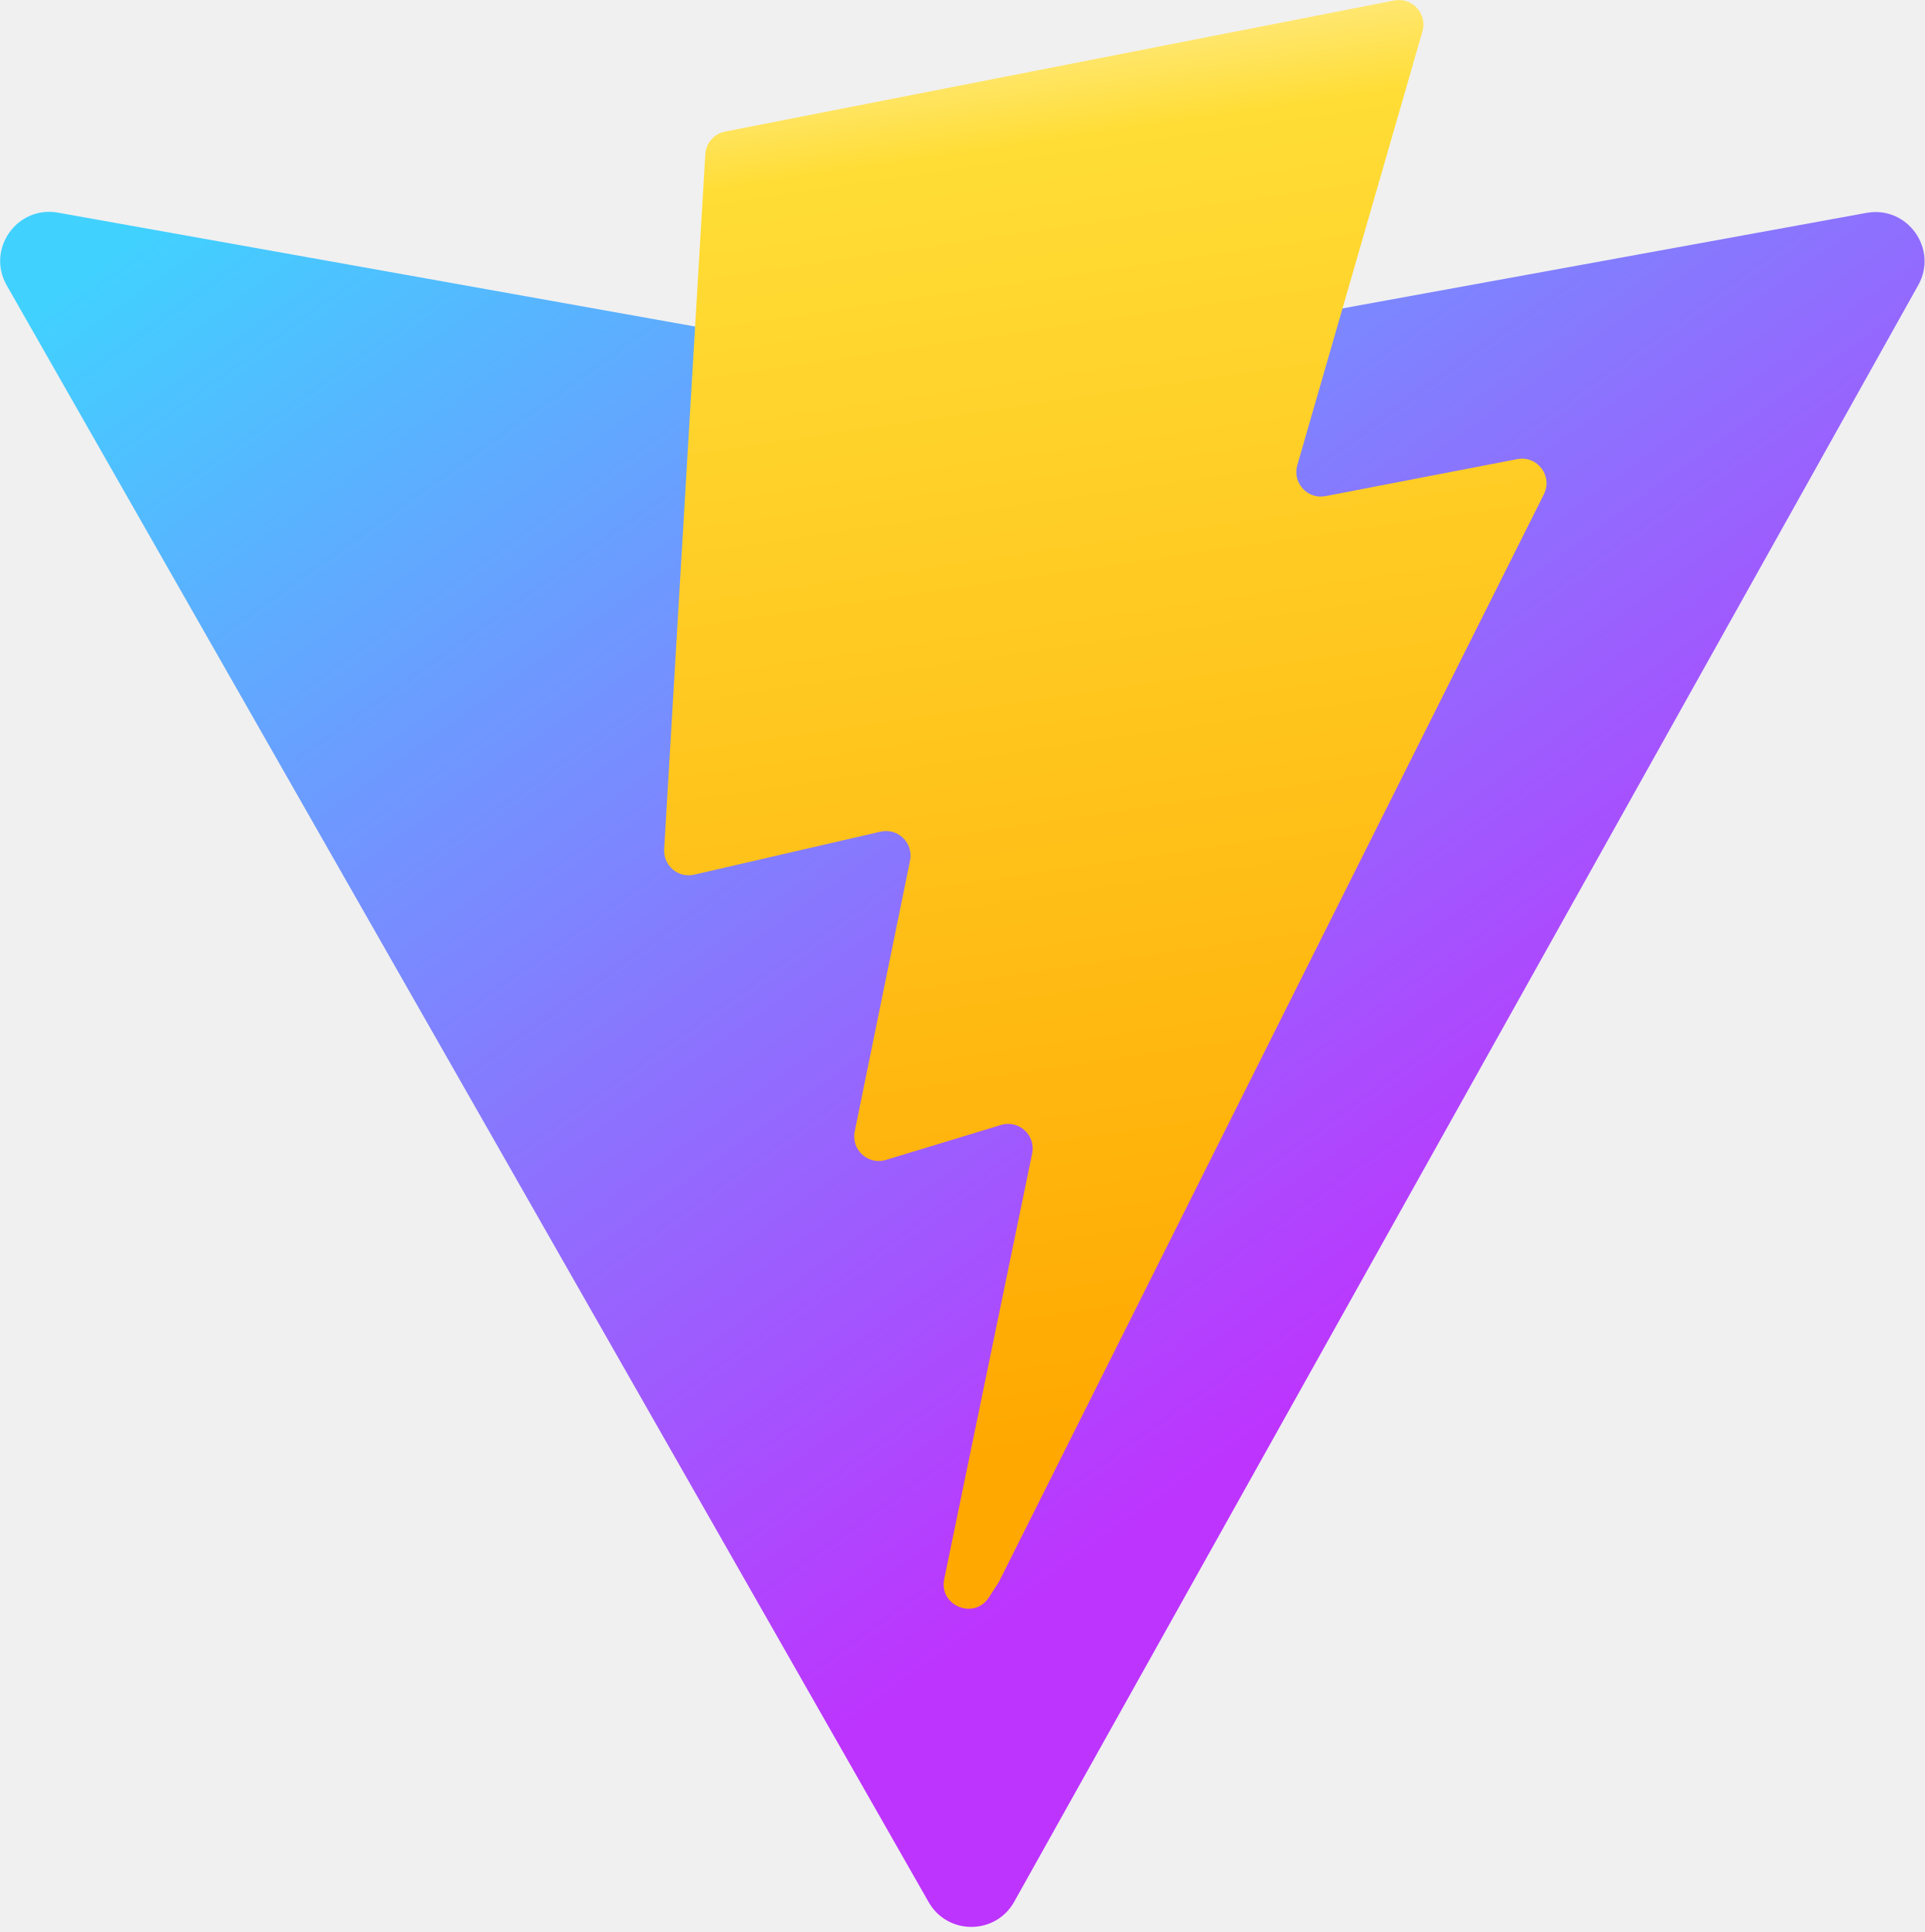
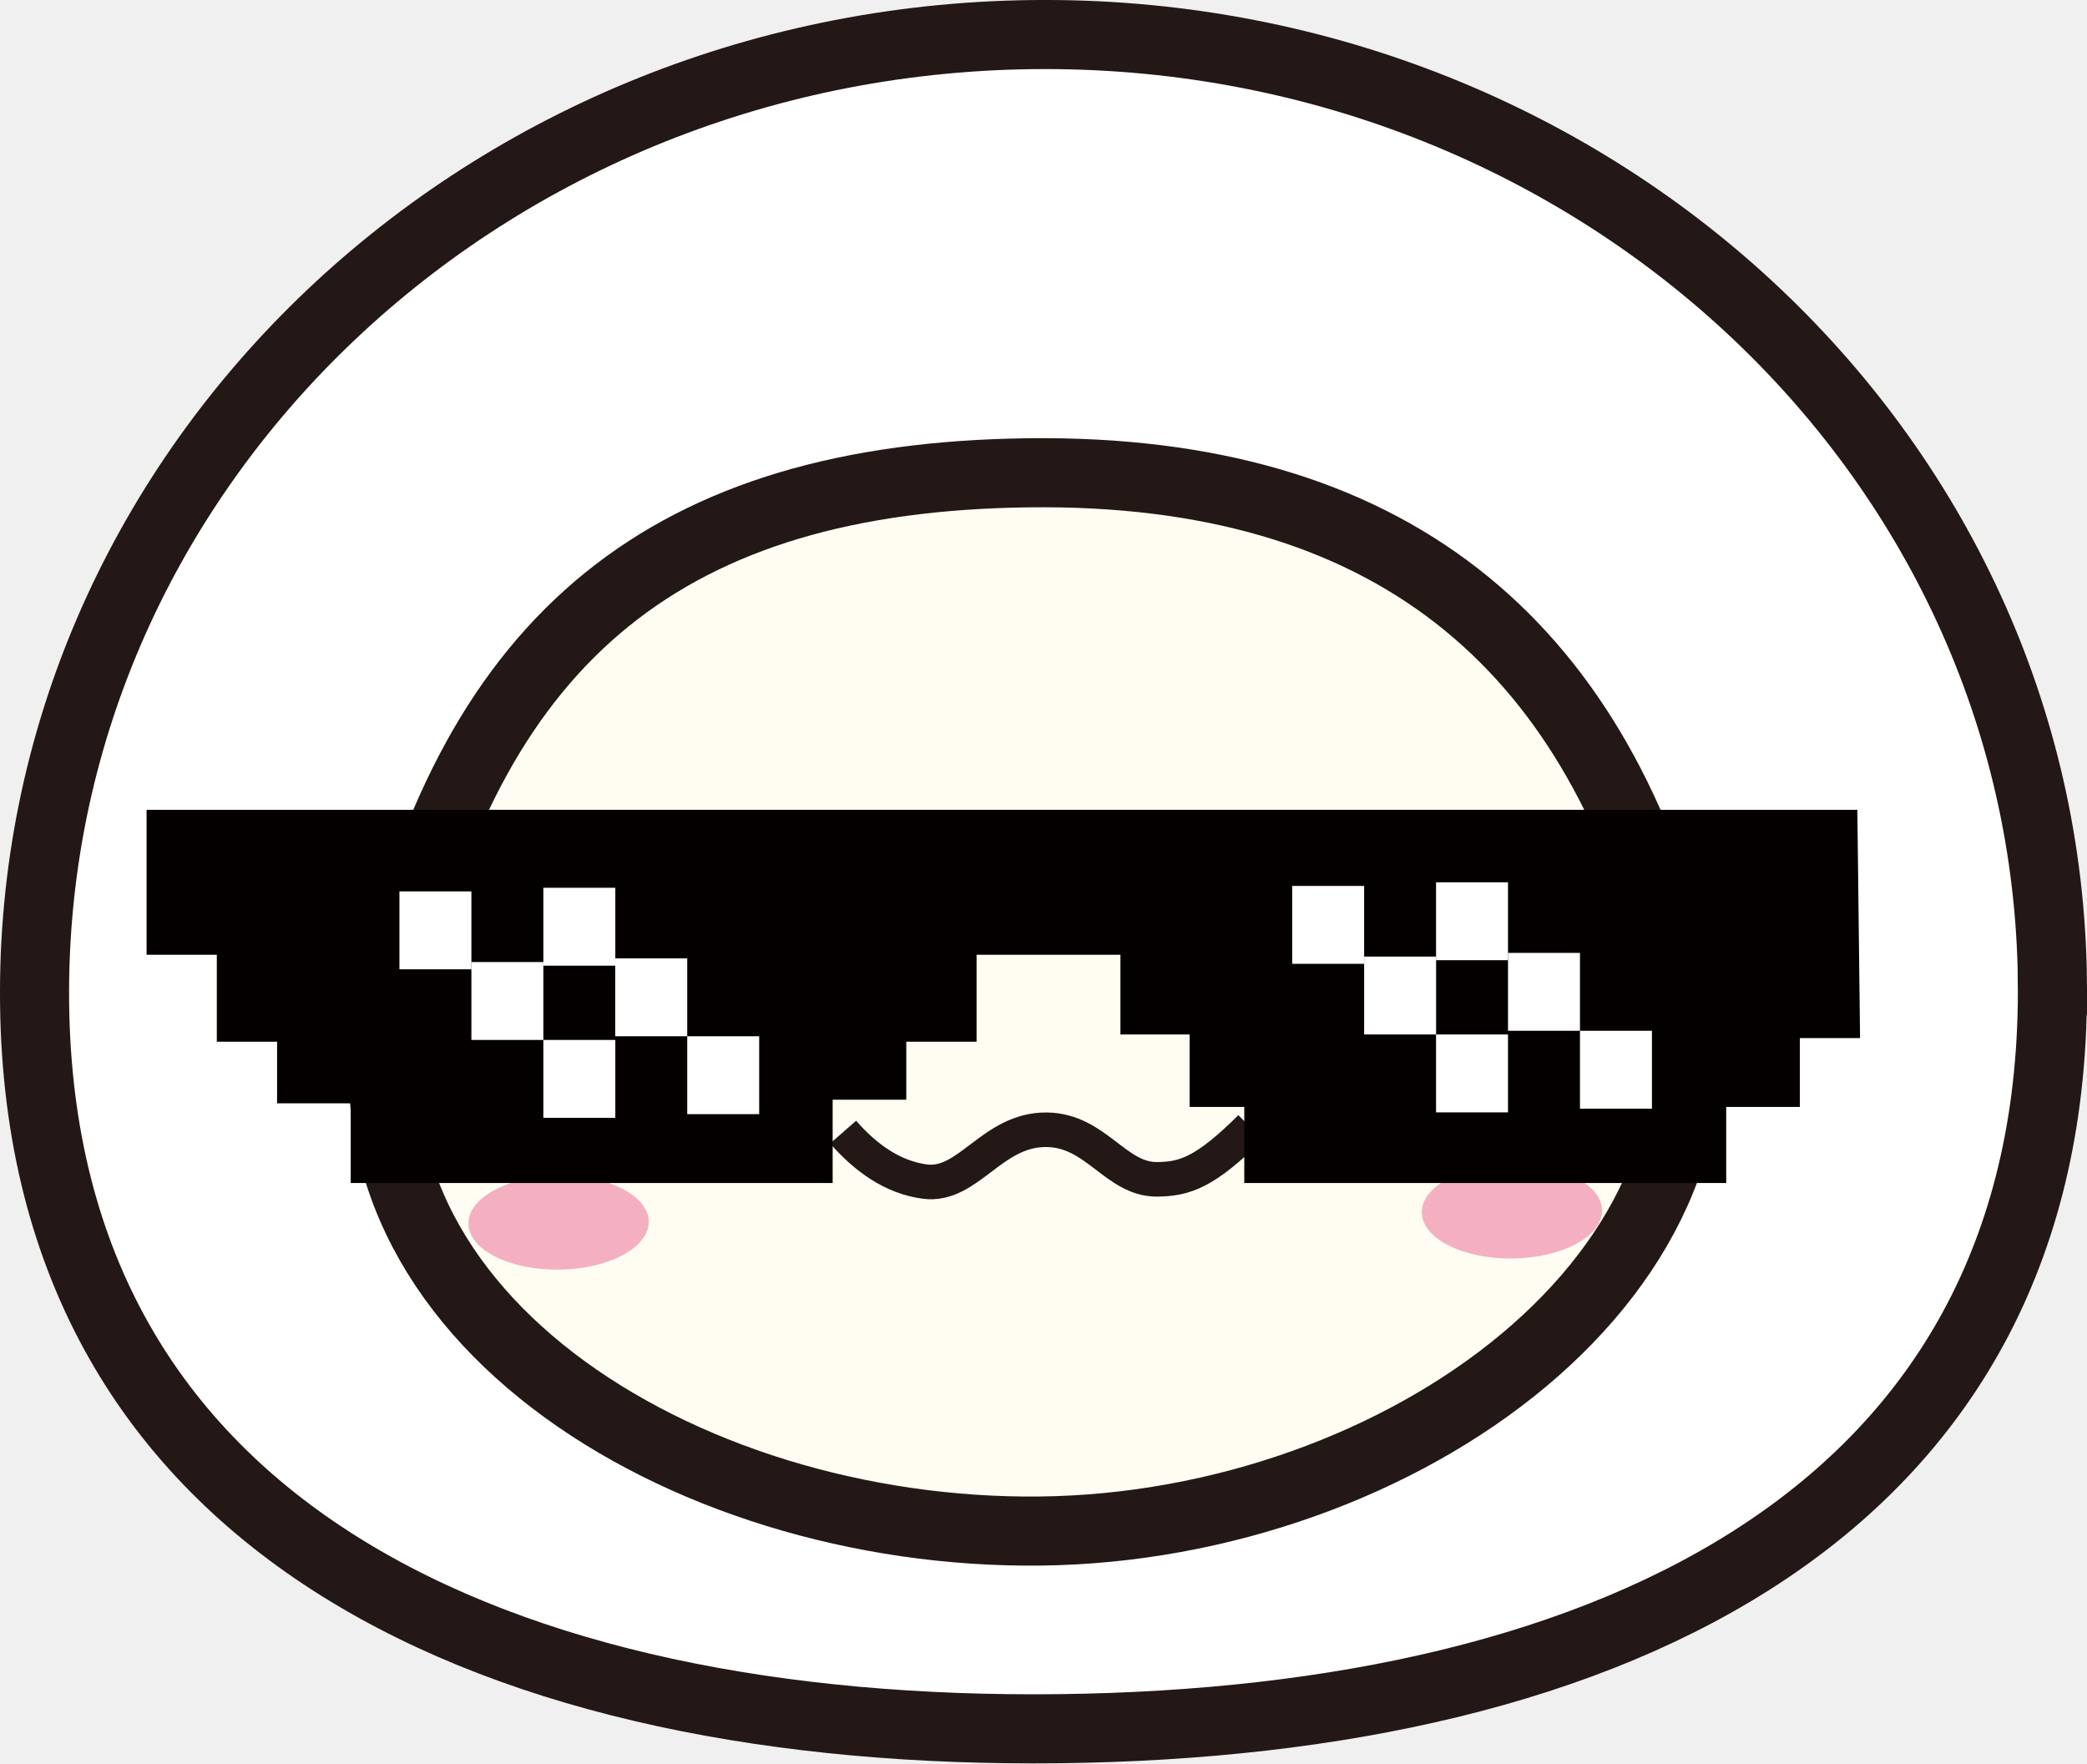
- <svg xmlns="http://www.w3.org/2000/svg" aria-hidden="true" role="img" class="iconify iconify--logos" width="31.88" height="32" preserveAspectRatio="xMidYMid meet" viewBox="0 0 256 257">
+ <svg xmlns="http://www.w3.org/2000/svg" id="_레이어_2" data-name="레이어 2" viewBox="0 0 362.51 306.29">
  <defs>
-     <linearGradient id="IconifyId1813088fe1fbc01fb466" x1="-.828%" x2="57.636%" y1="7.652%" y2="78.411%">
-       <stop offset="0%" stop-color="#41D1FF" />
-       <stop offset="100%" stop-color="#BD34FE" />
-     </linearGradient>
-     <linearGradient id="IconifyId1813088fe1fbc01fb467" x1="43.376%" x2="50.316%" y1="2.242%" y2="89.03%">
-       <stop offset="0%" stop-color="#FFEA83" />
-       <stop offset="8.333%" stop-color="#FFDD35" />
-       <stop offset="100%" stop-color="#FFA800" />
-     </linearGradient>
+     <style>
+       .cls-1 {
+         fill: #fffdf1;
+       }
+ 
+       .cls-1, .cls-2, .cls-3, .cls-4 {
+         stroke: #231815;
+         stroke-miterlimit: 10;
+       }
+ 
+       .cls-1, .cls-2, .cls-4 {
+         stroke-width: 12px;
+       }
+ 
+       .cls-2, .cls-5 {
+         fill: #fff;
+       }
+ 
+       .cls-6 {
+         fill: #040000;
+       }
+ 
+       .cls-6, .cls-7, .cls-5 {
+         stroke-width: 0px;
+       }
+ 
+       .cls-3 {
+         fill: none;
+         stroke-width: 6px;
+       }
+ 
+       .cls-7 {
+         fill: #f4b0c0;
+       }
+ 
+       .cls-4 {
+         fill: #231815;
+       }
+     </style>
  </defs>
-   <path fill="url(#IconifyId1813088fe1fbc01fb466)" d="M255.153 37.938L134.897 252.976c-2.483 4.44-8.862 4.466-11.382.048L.875 37.958c-2.746-4.814 1.371-10.646 6.827-9.67l120.385 21.517a6.537 6.537 0 0 0 2.322-.004l117.867-21.483c5.438-.991 9.574 4.796 6.877 9.62Z" />
-   <path fill="url(#IconifyId1813088fe1fbc01fb467)" d="M185.432.063L96.44 17.501a3.268 3.268 0 0 0-2.634 3.014l-5.474 92.456a3.268 3.268 0 0 0 3.997 3.378l24.777-5.718c2.318-.535 4.413 1.507 3.936 3.838l-7.361 36.047c-.495 2.426 1.782 4.5 4.151 3.78l15.304-4.649c2.372-.72 4.652 1.36 4.15 3.788l-11.698 56.621c-.732 3.542 3.979 5.473 5.943 2.437l1.313-2.028l72.516-144.72c1.215-2.423-.88-5.186-3.54-4.672l-25.505 4.922c-2.396.462-4.435-1.77-3.759-4.114l16.646-57.705c.677-2.35-1.37-4.583-3.769-4.113Z" />
+   <g id="_레이어_1-2" data-name="레이어 1">
+     <path class="cls-2" d="M356.49,170.24c1.07,91.83-75.74,128.89-172.52,130.02-96.78,1.13-176.9-34.11-177.96-125.94C4.94,82.49,82.53,7.14,179.32,6.01c96.78-1.13,176.11,72.4,177.18,164.23Z" />
+     <path class="cls-1" d="M291.04,166.58c14.12,54.07-47.65,98.62-110.3,99.35-62.65.73-125.7-38.74-112.39-95.02,14.29-60.41,47.75-88.06,110.4-88.79s97.94,29.5,112.29,84.46Z" />
+     <ellipse class="cls-4" cx="119.64" cy="188.06" rx="2.02" ry="8.09" transform="translate(-2.18 1.4) rotate(-.67)" />
+     <ellipse class="cls-7" cx="262.61" cy="210.43" rx="15.66" ry="8.18" transform="translate(-2.43 3.07) rotate(-.67)" />
+     <ellipse class="cls-7" cx="97.01" cy="212.36" rx="15.66" ry="8.18" transform="translate(-2.46 1.14) rotate(-.67)" />
+     <path class="cls-3" d="M146.45,196.64c3.91,4.47,8.6,7.85,14.18,8.59,7.6,1.01,11.67-9.13,21.21-9,8.62.12,11.95,8.72,19.22,8.61,4.72-.07,8.22-1.14,16.16-9.02" />
+     <circle class="cls-5" cx="123.25" cy="189.82" r="2.57" />
+     <circle class="cls-5" cx="119.41" cy="195.21" r="1.8" />
+     <ellipse class="cls-4" cx="239.91" cy="185.48" rx="2.02" ry="8.09" transform="translate(-2.14 2.8) rotate(-.67)" />
+     <circle class="cls-5" cx="243.52" cy="187.24" r="2.57" />
+     <circle class="cls-5" cx="239.69" cy="192.62" r="1.8" />
+     <g>
+       <polyline class="cls-6" points="323.09 180.31 312.63 180.31 312.63 192.27 299.84 192.27 299.84 205.48 216.13 205.48 216.13 192.27 206.64 192.27 206.64 179.68 194.62 179.68 194.62 165.84 169.63 165.84 169.63 180.94 157.42 180.94 157.42 191.01 144.63 191.01 144.63 205.48 60.92 205.48 60.92 191.64 48.13 191.64 48.13 180.94 37.66 180.94 37.66 165.84 25.46 165.84 25.46 140.66 322.62 140.66" />
+       <g>
+         <rect class="cls-5" x="69.38" y="154.83" width="12.5" height="13.53" />
+         <rect class="cls-5" x="81.88" y="167.1" width="12.5" height="13.53" />
+         <rect class="cls-5" x="94.38" y="180.63" width="12.5" height="13.53" />
+         <rect class="cls-5" x="94.38" y="154.2" width="12.5" height="13.53" />
+         <rect class="cls-5" x="106.87" y="166.46" width="12.5" height="13.53" />
+         <rect class="cls-5" x="119.37" y="179.99" width="12.5" height="13.53" />
+         <rect class="cls-5" x="224.45" y="153.88" width="12.5" height="13.53" />
+         <rect class="cls-5" x="236.95" y="166.15" width="12.5" height="13.53" />
+         <rect class="cls-5" x="249.44" y="179.68" width="12.5" height="13.53" />
+         <rect class="cls-5" x="249.44" y="153.25" width="12.5" height="13.53" />
+         <rect class="cls-5" x="261.94" y="165.51" width="12.5" height="13.53" />
+         <rect class="cls-5" x="274.44" y="179.04" width="12.5" height="13.53" />
+       </g>
+     </g>
+   </g>
</svg>
